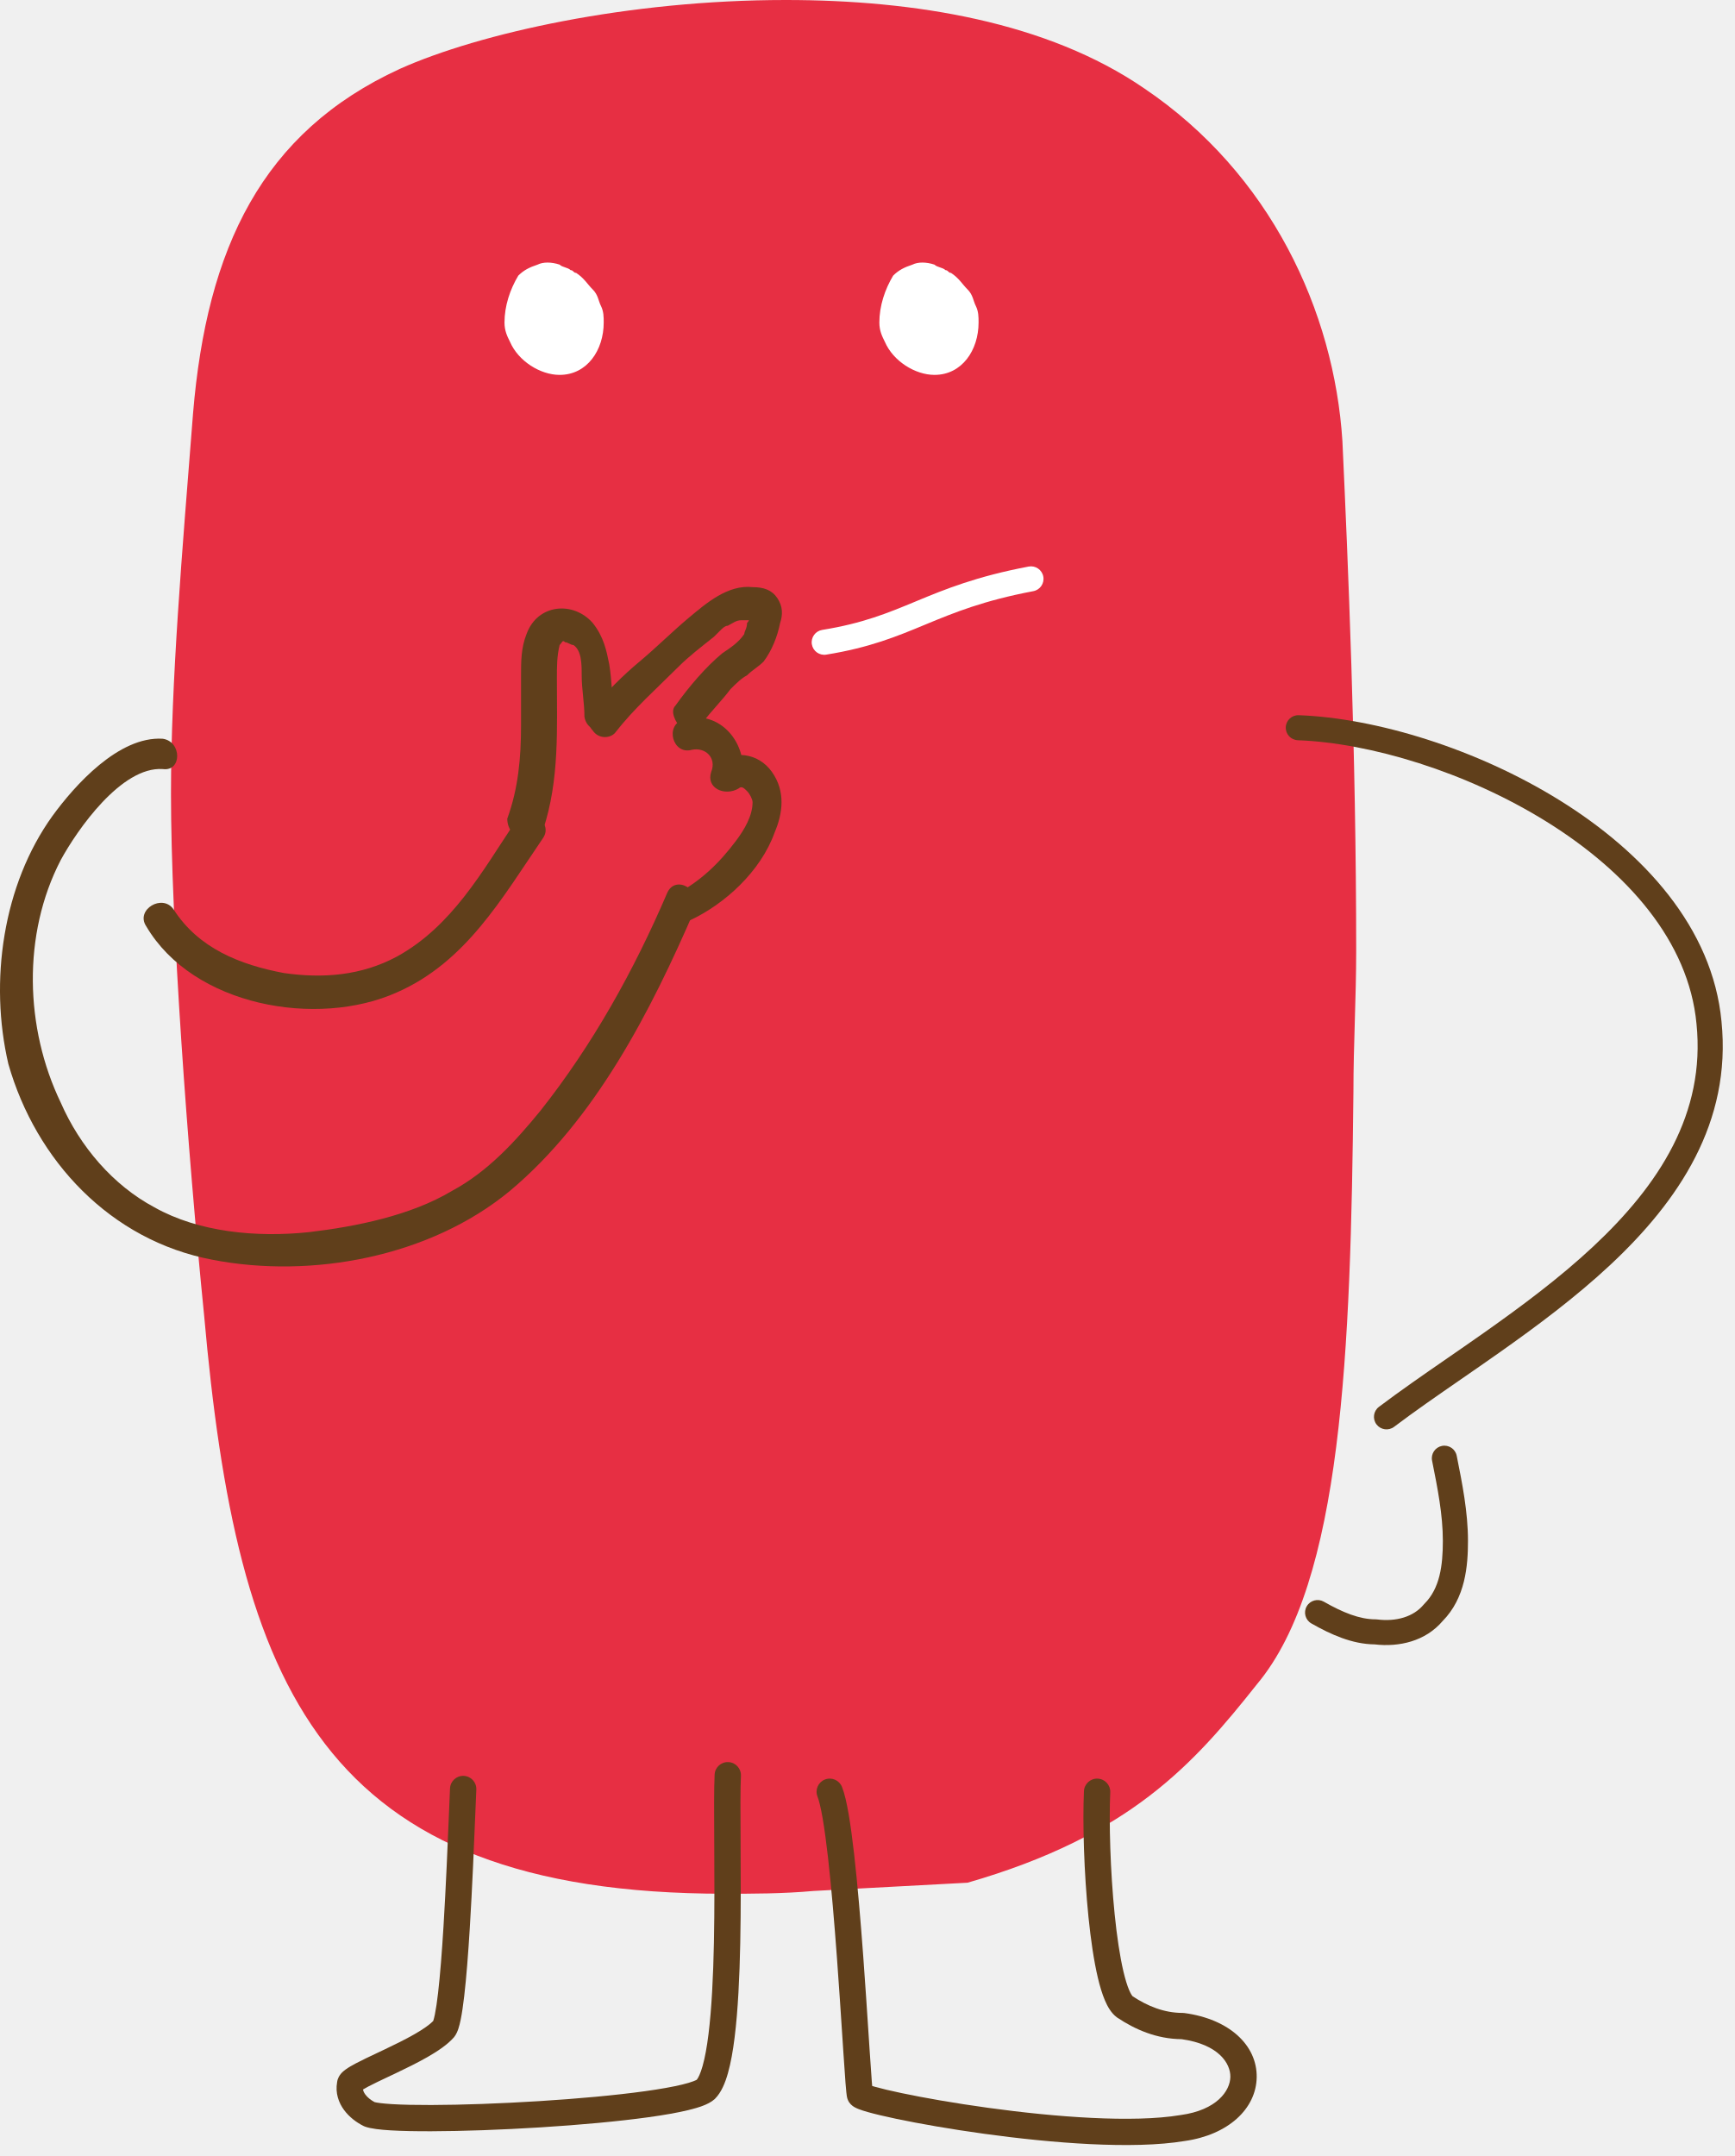
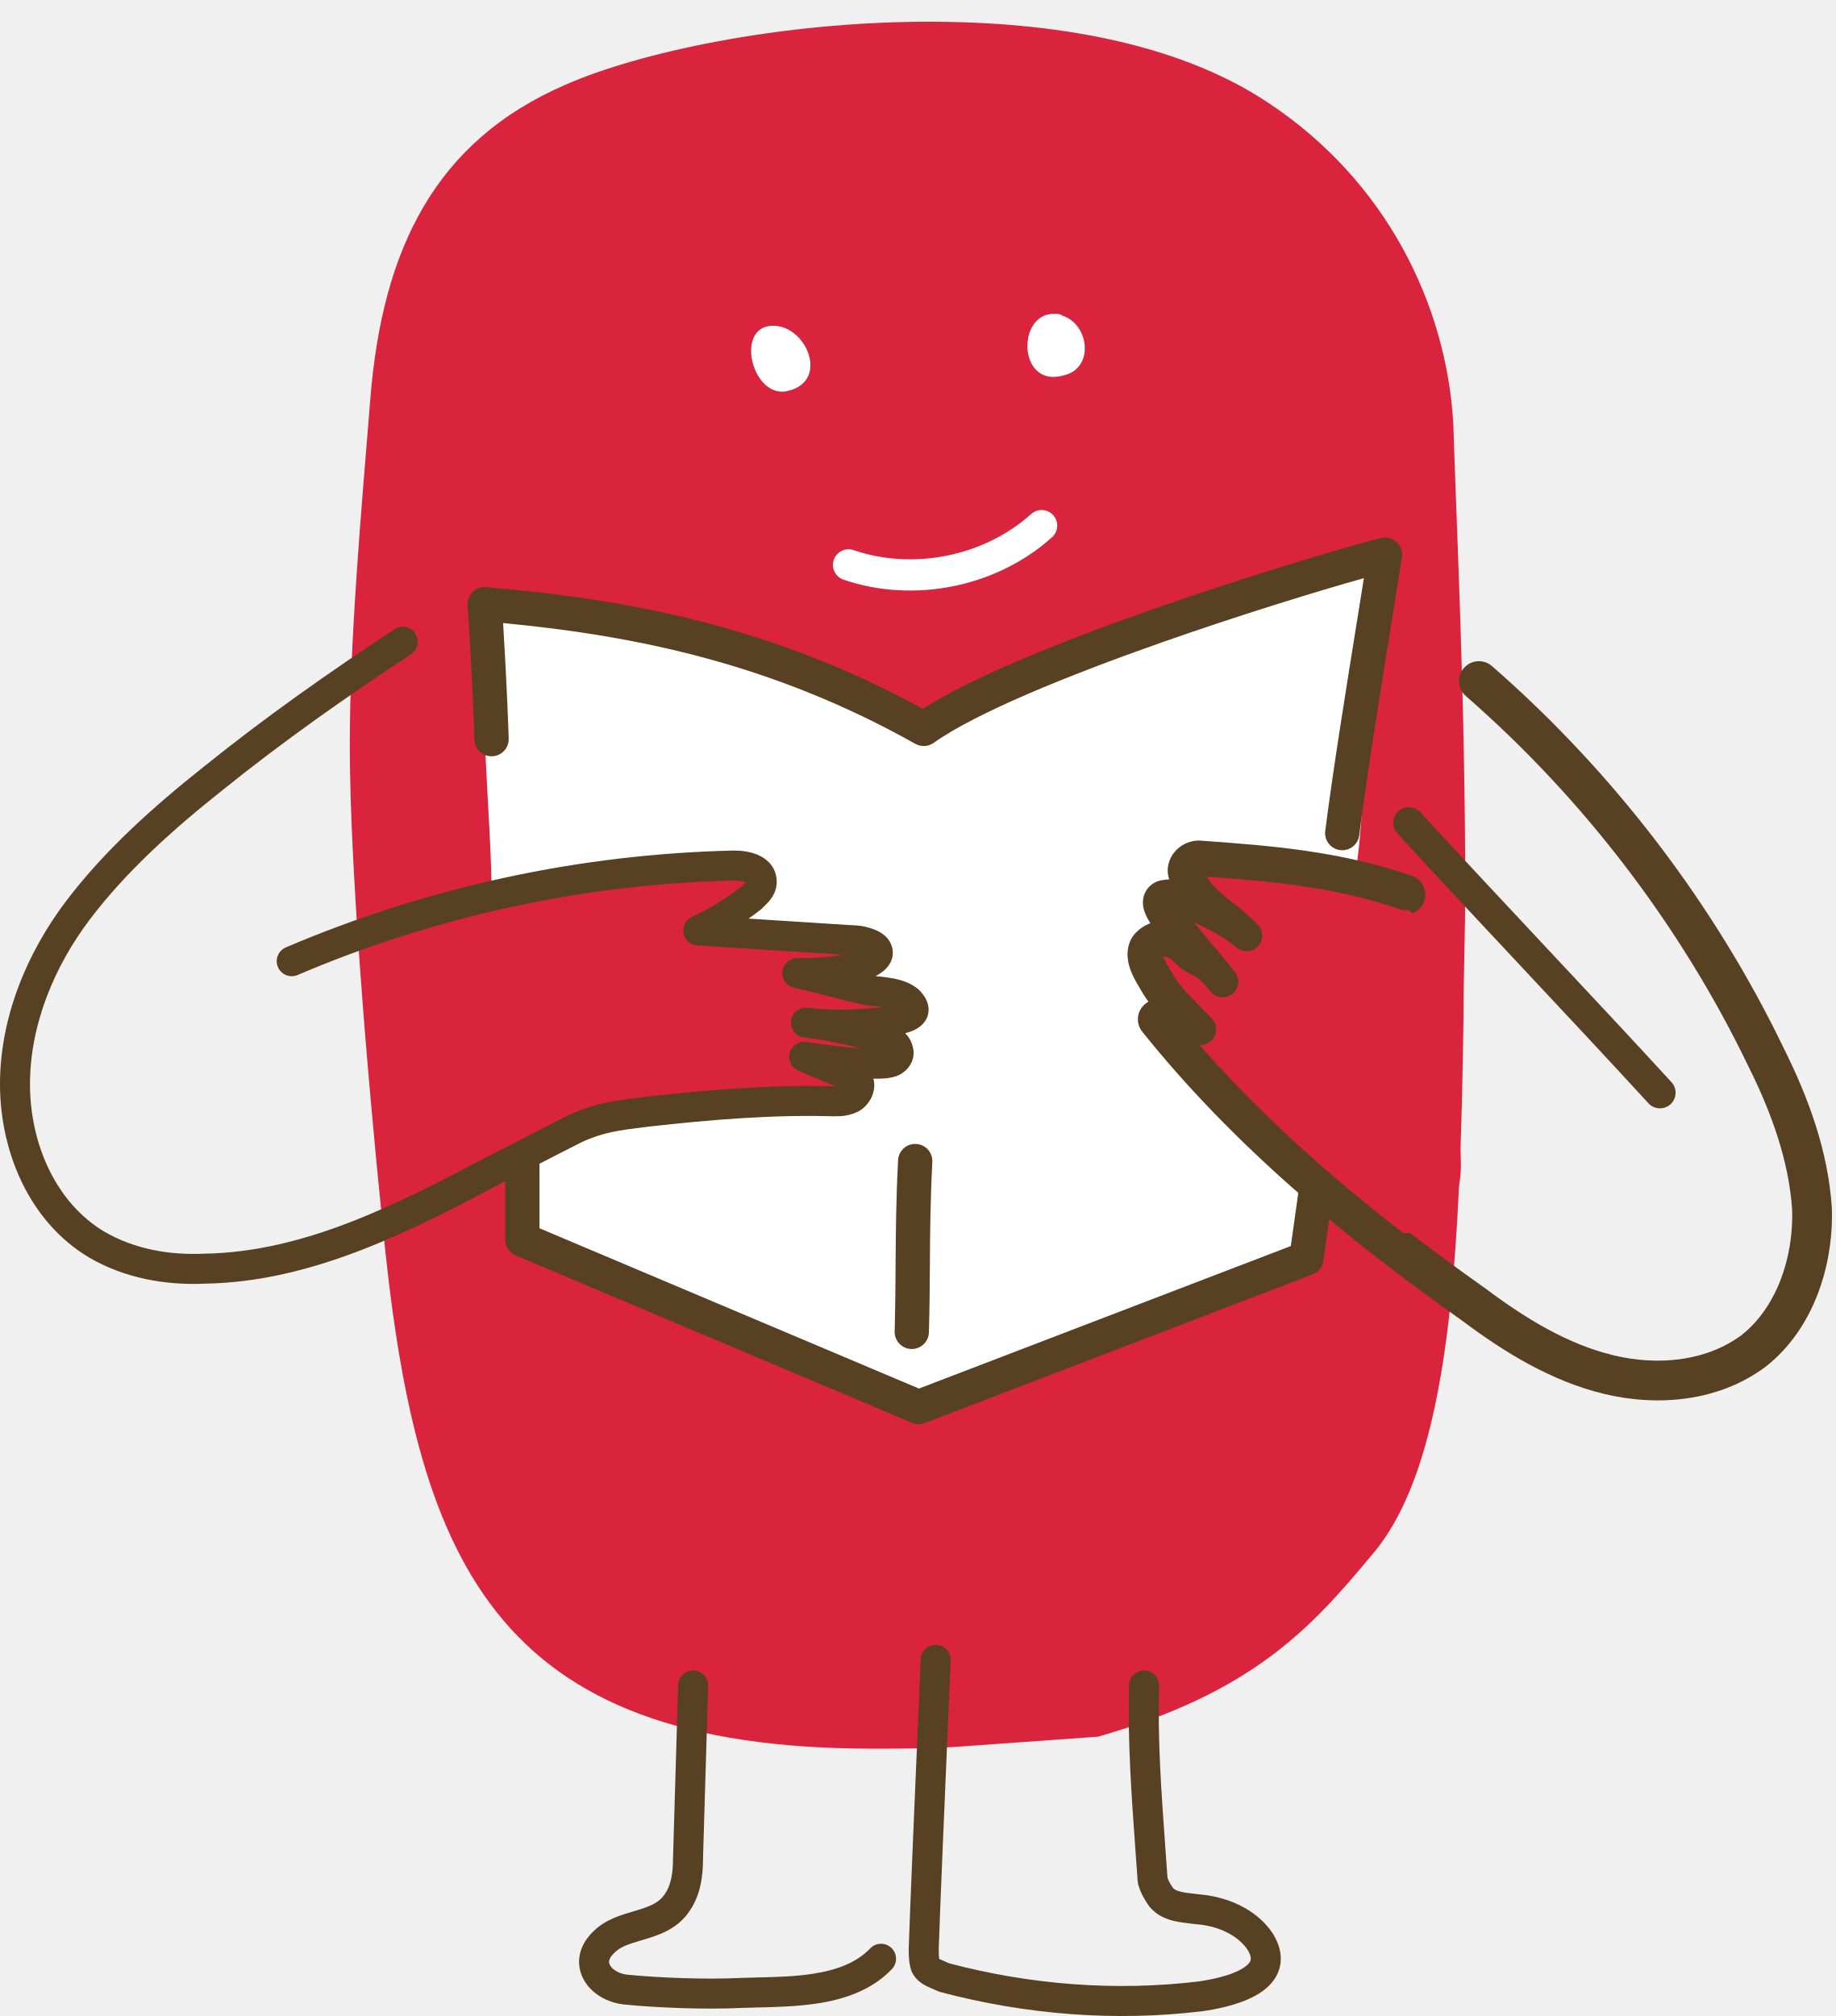
- <svg xmlns="http://www.w3.org/2000/svg" width="144" height="179" viewBox="0 0 144 179" fill="none">
-   <g id="Illus / 12">
-     <path id="Vector" d="M67.521 156.997C65.004 157.226 62.486 157.226 60.198 157.226C26.556 157.226 19.69 140.061 16.944 109.165C15.57 95.434 14.197 76.668 14.197 65.911C14.197 56.528 15.113 46.001 16.028 34.329C17.172 20.597 21.75 10.985 33.192 5.721C39.829 2.746 52.188 0 65.232 0C75.989 0 86.974 1.831 94.984 7.323C105.511 14.418 110.775 25.861 111.462 36.617C111.919 46.458 112.606 62.249 112.606 78.956C112.606 82.847 112.377 86.737 112.377 90.628C112.148 112.141 111.462 131.365 104.367 139.832C99.103 146.469 93.84 152.42 80.337 156.31L67.521 156.997Z" fill="#E72F43" />
-     <path id="Vector_2" d="M41.889 26.777C41.889 27.464 42.117 27.921 42.346 28.379C43.033 29.981 44.864 31.125 46.466 31.125C48.754 31.125 50.127 29.066 50.127 26.777C50.127 26.319 50.127 25.862 49.899 25.404C49.67 24.946 49.67 24.488 49.212 24.031C48.754 23.573 48.526 23.115 47.839 22.657C47.61 22.657 47.61 22.429 47.381 22.429C47.152 22.2 46.695 22.2 46.466 21.971C45.779 21.742 45.093 21.742 44.635 21.971C43.948 22.2 43.491 22.429 43.033 22.886C42.346 24.031 41.889 25.404 41.889 26.777Z" fill="white" />
-     <path id="Vector_3" d="M73.014 26.777C73.014 27.464 73.243 27.921 73.471 28.379C74.158 29.981 75.989 31.125 77.591 31.125C79.879 31.125 81.252 29.066 81.252 26.777C81.252 26.319 81.252 25.862 81.024 25.404C80.795 24.946 80.795 24.488 80.337 24.031C79.879 23.573 79.65 23.115 78.964 22.657C78.735 22.657 78.735 22.429 78.506 22.429C78.277 22.2 77.82 22.2 77.591 21.971C76.904 21.742 76.218 21.742 75.76 21.971C75.073 22.2 74.616 22.429 74.158 22.886C73.471 24.031 73.014 25.404 73.014 26.777Z" fill="white" />
-     <path id="Vector (Stroke)" fill-rule="evenodd" clip-rule="evenodd" d="M106.759 60.379C106.78 59.805 107.264 59.357 107.839 59.379C114.218 59.615 122.575 62.139 129.522 66.458C136.449 70.766 142.206 77.013 142.938 84.805C143.786 93.173 139.391 99.707 133.688 105.032C130.831 107.699 127.609 110.099 124.48 112.306C123.403 113.066 122.342 113.799 121.31 114.512C119.32 115.888 117.438 117.188 115.754 118.461C115.295 118.808 114.641 118.718 114.293 118.26C113.945 117.803 114.035 117.15 114.494 116.804C116.212 115.505 118.158 114.16 120.173 112.767C121.196 112.06 122.238 111.34 123.276 110.608C126.383 108.416 129.512 106.082 132.262 103.514C137.772 98.37 141.616 92.431 140.863 85.01L140.862 85.002C140.22 78.149 135.107 72.382 128.418 68.223C121.748 64.075 113.741 61.678 107.762 61.457C107.186 61.436 106.737 60.953 106.759 60.379Z" fill="#603F1B" />
-     <path id="Vector (Stroke)_2" fill-rule="evenodd" clip-rule="evenodd" d="M119.726 120.046C120.291 119.934 120.84 120.299 120.952 120.863L120.962 120.912C121.413 123.167 121.888 125.54 121.888 127.932C121.888 129.995 121.68 132.66 119.786 134.583C118.358 136.266 116.169 136.761 114.143 136.524C112.281 136.505 110.504 135.71 108.884 134.784C108.384 134.499 108.211 133.863 108.498 133.365C108.784 132.867 109.421 132.694 109.921 132.98C111.486 133.874 112.89 134.444 114.208 134.444C114.252 134.444 114.295 134.447 114.338 134.452C115.941 134.653 117.366 134.233 118.212 133.217C118.232 133.193 118.254 133.17 118.276 133.148C119.555 131.869 119.802 129.976 119.802 127.932C119.802 125.763 119.369 123.577 118.907 121.269C118.794 120.706 119.161 120.158 119.726 120.046Z" fill="#603F1B" />
-     <path id="Vector (Stroke)_3" fill-rule="evenodd" clip-rule="evenodd" d="M60.48 146.296C61.083 146.324 61.549 146.835 61.52 147.436C61.466 148.567 61.478 150.52 61.492 152.915L61.493 153.129C61.507 155.602 61.522 158.49 61.464 161.31C61.407 164.124 61.277 166.901 60.998 169.146C60.859 170.267 60.679 171.286 60.441 172.124C60.216 172.92 59.895 173.721 59.371 174.244C59.356 174.26 59.341 174.274 59.325 174.289C59.045 174.537 58.683 174.706 58.363 174.828C58.02 174.959 57.614 175.077 57.169 175.185C56.277 175.403 55.146 175.6 53.871 175.777C51.316 176.133 48.096 176.421 44.877 176.623C41.656 176.824 38.415 176.939 35.815 176.946C34.516 176.95 33.364 176.927 32.449 176.872C31.591 176.821 30.791 176.736 30.302 176.559C30.263 176.544 30.224 176.528 30.186 176.509C29.613 176.222 29.005 175.778 28.564 175.177C28.121 174.573 27.828 173.776 27.991 172.866C28.035 172.512 28.224 172.269 28.313 172.164C28.437 172.019 28.58 171.904 28.698 171.818C28.936 171.644 29.242 171.47 29.555 171.305C30.047 171.046 30.679 170.747 31.338 170.436C31.522 170.349 31.708 170.262 31.894 170.173C32.764 169.759 33.654 169.324 34.419 168.886C35.151 168.466 35.676 168.094 35.966 167.794C35.971 167.781 35.977 167.765 35.983 167.745C36.019 167.637 36.061 167.475 36.107 167.252C36.198 166.809 36.288 166.203 36.374 165.461C36.546 163.981 36.694 162.045 36.823 159.962C37.026 156.66 37.176 153.037 37.287 150.36C37.315 149.662 37.342 149.029 37.365 148.482C37.392 147.88 37.902 147.414 38.505 147.44C39.108 147.466 39.576 147.975 39.55 148.576C39.527 149.116 39.501 149.744 39.472 150.437C39.362 153.114 39.211 156.769 39.006 160.096C38.877 162.19 38.725 164.173 38.546 165.712C38.457 166.479 38.359 167.156 38.249 167.691C38.194 167.957 38.133 168.208 38.061 168.426C37.998 168.616 37.894 168.89 37.711 169.12C37.7 169.132 37.69 169.144 37.68 169.157C37.151 169.76 36.327 170.307 35.509 170.776C34.665 171.26 33.709 171.726 32.835 172.142C32.631 172.238 32.434 172.332 32.242 172.422C31.593 172.729 31.022 172.999 30.576 173.234C30.392 173.33 30.248 173.412 30.141 173.477C30.162 173.608 30.222 173.743 30.329 173.889C30.505 174.13 30.785 174.357 31.1 174.525C31.286 174.576 31.757 174.646 32.58 174.695C33.432 174.746 34.533 174.769 35.809 174.766C38.357 174.759 41.553 174.645 44.74 174.446C47.929 174.247 51.089 173.963 53.569 173.618C54.811 173.445 55.861 173.259 56.65 173.067C57.045 172.971 57.355 172.878 57.581 172.791C57.742 172.73 57.825 172.685 57.857 172.666C57.969 172.528 58.15 172.19 58.337 171.531C58.532 170.843 58.695 169.946 58.828 168.878C59.093 166.746 59.221 164.059 59.278 161.266C59.334 158.478 59.32 155.617 59.306 153.141L59.304 152.859C59.291 150.523 59.279 148.524 59.336 147.333C59.364 146.732 59.877 146.267 60.48 146.296Z" fill="#603F1B" />
-     <path id="Vector (Stroke)_4" fill-rule="evenodd" clip-rule="evenodd" d="M68.489 147.745C69.05 147.522 69.686 147.795 69.91 148.354C70.128 148.899 70.308 149.707 70.465 150.622C70.627 151.562 70.779 152.7 70.921 153.953C71.206 156.459 71.458 159.473 71.673 162.381C71.85 164.78 72.003 167.116 72.129 169.045C72.156 169.456 72.182 169.847 72.206 170.217C72.276 171.275 72.335 172.15 72.384 172.775C72.397 172.93 72.408 173.067 72.418 173.186C72.488 173.207 72.567 173.23 72.654 173.255C73.175 173.402 73.923 173.581 74.856 173.777C76.716 174.169 79.251 174.615 82.032 174.998C87.64 175.771 94.07 176.26 98.008 175.603L98.038 175.599C101.046 175.184 102.141 173.58 102.158 172.428C102.175 171.317 101.187 169.732 98.111 169.301C96.028 169.282 94.242 168.494 92.775 167.515C92.758 167.504 92.741 167.493 92.725 167.48C92.258 167.13 91.954 166.578 91.743 166.081C91.515 165.548 91.322 164.903 91.156 164.199C90.822 162.788 90.566 161.019 90.378 159.167C90.001 155.461 89.884 151.287 90.001 148.709C90.029 148.107 90.54 147.642 91.143 147.669C91.746 147.696 92.213 148.206 92.186 148.807C92.074 151.264 92.186 155.329 92.553 158.947C92.737 160.756 92.982 162.42 93.284 163.698C93.436 164.339 93.595 164.853 93.755 165.228C93.905 165.579 94.013 165.707 94.036 165.733C95.284 166.557 96.661 167.121 98.188 167.121C98.237 167.121 98.285 167.124 98.333 167.13C102.07 167.629 104.385 169.805 104.345 172.461C104.305 175.082 101.974 177.252 98.353 177.757C94.052 178.47 87.332 177.929 81.733 177.158C78.907 176.769 76.321 176.314 74.405 175.911C73.449 175.71 72.646 175.519 72.057 175.353C71.766 175.27 71.505 175.188 71.298 175.106C71.196 175.066 71.081 175.017 70.974 174.957L70.971 174.956C70.904 174.919 70.67 174.789 70.501 174.536C70.476 174.499 70.454 174.459 70.433 174.419C70.369 174.29 70.342 174.17 70.335 174.14L70.334 174.137C70.323 174.087 70.314 174.038 70.308 173.999C70.296 173.92 70.284 173.826 70.274 173.729C70.252 173.531 70.229 173.264 70.204 172.945C70.154 172.305 70.094 171.416 70.024 170.36C69.999 169.989 69.974 169.596 69.947 169.185C69.821 167.256 69.668 164.93 69.492 162.541C69.278 159.642 69.028 156.662 68.749 154.198C68.608 152.966 68.462 151.874 68.31 150.991C68.154 150.084 68.004 149.475 67.879 149.162C67.655 148.603 67.928 147.968 68.489 147.745Z" fill="#603F1B" />
-     <path id="Vector (Stroke)_5" fill-rule="evenodd" clip-rule="evenodd" d="M86.626 47.866C86.734 48.43 86.362 48.974 85.796 49.081C81.667 49.862 79.227 50.861 76.905 51.823C76.867 51.839 76.828 51.855 76.789 51.871C74.474 52.832 72.219 53.767 68.604 54.35C68.035 54.442 67.5 54.056 67.408 53.489C67.316 52.922 67.703 52.389 68.271 52.297C71.644 51.753 73.713 50.895 76.009 49.943C76.041 49.929 76.072 49.916 76.104 49.903C78.474 48.92 81.069 47.859 85.407 47.038C85.973 46.931 86.519 47.301 86.626 47.866Z" fill="white" />
-     <path id="Vector_4" d="M13.511 61.333C9.85 61.105 6.188 65.224 4.357 67.741C0.238 73.463 -0.907 81.473 0.695 88.339C2.984 96.349 9.163 102.986 17.631 104.588C25.87 106.19 35.711 104.359 42.347 98.866C49.442 92.916 54.019 83.99 57.681 75.523C58.367 73.921 56.079 72.547 55.392 74.149C52.646 80.558 49.213 86.737 44.865 92.229C42.805 94.747 40.517 97.264 37.541 98.866C34.108 100.926 29.531 101.841 25.641 102.299C21.292 102.757 16.486 102.299 12.825 100.239C9.392 98.408 6.646 95.204 5.044 91.543C2.068 85.364 1.84 77.582 5.044 71.403C6.417 68.886 10.078 63.622 13.511 63.851C15.113 64.08 15.113 61.562 13.511 61.333Z" fill="#603F1B" />
-     <path id="Vector_5" d="M12.138 76.896C16.029 83.533 26.327 85.364 32.964 82.389C38.685 79.871 41.66 74.608 45.093 69.573C46.009 68.2 43.72 66.826 42.805 68.2C40.059 72.319 37.541 76.896 32.964 79.414C29.989 81.016 26.785 81.245 23.581 80.787C19.919 80.1 16.486 78.727 14.427 75.523C13.511 74.15 11.223 75.523 12.138 76.896Z" fill="#603F1B" />
-     <path id="Vector_6" d="M57.224 76.44C60.199 75.067 63.174 72.32 64.318 69.116C65.005 67.514 65.234 65.683 64.089 64.081C62.945 62.479 60.885 62.25 59.283 63.395L61.572 64.768C62.258 61.793 59.741 58.818 56.766 59.733C55.164 60.191 55.85 62.708 57.452 62.25C58.597 62.022 59.512 62.937 59.054 64.081C58.597 65.454 60.199 66.141 61.343 65.454C61.572 65.226 61.801 65.454 62.03 65.683C62.258 65.912 62.487 66.37 62.487 66.599C62.487 67.743 61.801 68.887 61.114 69.803C59.741 71.634 58.139 73.236 55.85 74.38C55.164 74.609 55.164 75.524 55.393 76.211C55.85 76.668 56.537 76.668 57.224 76.44Z" fill="#603F1B" />
-     <path id="Vector_7" d="M51.043 60.876C52.645 58.816 54.476 57.214 56.307 55.384C57.222 54.468 58.138 53.782 59.282 52.866C59.282 52.866 59.282 52.866 59.511 52.637L59.74 52.408C59.969 52.179 60.198 51.951 60.426 51.951C60.884 51.722 61.113 51.493 61.571 51.493C61.8 51.493 61.8 51.493 62.028 51.493H62.257C62.486 51.493 62.486 51.493 62.486 51.493C62.486 51.264 62.257 51.035 62.257 50.806C62.257 50.578 62.257 51.035 62.257 51.035C62.257 51.264 62.257 51.493 62.028 51.722C62.028 52.179 61.8 52.408 61.8 52.637C61.342 53.324 60.655 53.782 59.969 54.239C58.596 55.384 57.222 56.986 56.078 58.588C55.62 59.045 56.078 59.961 56.536 60.418C57.222 60.876 57.909 60.418 58.367 59.961C59.053 59.045 59.969 58.13 60.655 57.214C61.113 56.757 61.571 56.299 62.028 56.07C62.486 55.612 62.944 55.383 63.402 54.926C64.088 54.01 64.546 52.866 64.775 51.722C65.004 51.035 65.004 50.349 64.546 49.662C64.088 48.975 63.402 48.747 62.486 48.747C60.426 48.518 58.596 50.12 57.222 51.264C55.849 52.408 54.476 53.782 53.103 54.926C51.73 56.07 50.357 57.443 49.212 58.816C48.755 59.274 48.755 60.19 49.212 60.647C49.67 61.334 50.586 61.334 51.043 60.876Z" fill="#603F1B" />
-     <path id="Vector_8" d="M45.094 68.886C46.467 64.766 46.239 60.418 46.239 56.298C46.239 55.383 46.239 54.468 46.467 53.552C46.696 53.323 46.696 53.094 46.925 53.323C47.154 53.323 47.383 53.552 47.612 53.552C48.298 54.01 48.298 55.154 48.298 56.069C48.298 57.214 48.527 58.358 48.527 59.502C48.756 61.104 51.273 61.104 51.045 59.502C50.816 58.129 50.816 56.527 50.587 55.154C50.358 54.01 50.129 52.865 49.214 51.721C47.612 49.89 44.637 50.119 43.721 52.637C43.263 53.781 43.263 54.925 43.263 56.069C43.263 57.443 43.263 58.816 43.263 60.189C43.263 62.935 43.035 65.453 42.119 67.97C42.119 69.801 44.637 70.488 45.094 68.886Z" fill="#603F1B" />
+ <svg xmlns="http://www.w3.org/2000/svg" width="153" height="168" viewBox="0 0 153 168" fill="none">
+   <g clip-path="url(#clip0_126_3874)">
+     <path d="M79.548 145.579C77.128 145.722 74.85 145.722 72.715 145.722C40.968 145.722 34.562 130.064 31.857 101.737C30.576 89.21 29.152 71.987 29.152 62.165C29.152 53.482 30.006 43.802 30.861 33.269C31.857 20.742 36.27 11.774 47.09 7.077C53.211 4.373 65.027 1.81 77.413 1.81C87.662 1.81 98.055 3.518 105.6 8.501C115.565 15.048 120.548 25.44 121.117 35.261C121.402 44.229 122.114 58.606 122.114 74.122C122.114 77.68 121.971 81.381 121.971 84.798C121.687 104.299 120.975 121.95 114.284 129.637C109.301 135.615 104.461 141.024 91.506 144.725L79.548 145.579Z" fill="#DA243E" />
+     <path d="M64.315 27.148C61.183 27.29 62.749 33.411 65.738 32.557C69.155 31.703 67.162 27.006 64.315 27.148Z" fill="white" />
+     <path d="M87.948 26.151C88.09 26.151 88.375 26.151 88.517 26.294C90.795 27.006 91.222 30.706 88.66 31.276C84.816 32.415 84.674 26.009 87.948 26.151Z" fill="white" />
+     <path fill-rule="evenodd" clip-rule="evenodd" d="M57.804 139.205C58.495 139.226 59.038 139.802 59.017 140.492C58.946 142.91 58.875 145.293 58.804 147.675L58.804 147.681C58.733 150.059 58.662 152.437 58.591 154.85C58.589 156.175 58.452 157.94 57.353 159.414C56.367 160.784 54.87 161.266 53.769 161.598C53.699 161.619 53.631 161.639 53.565 161.659C52.43 162 51.728 162.211 51.249 162.691C51.237 162.702 51.225 162.714 51.213 162.725C50.898 163.016 50.801 163.244 50.773 163.375C50.746 163.497 50.761 163.618 50.832 163.753C50.991 164.058 51.466 164.445 52.22 164.551C55.014 164.829 58.924 164.967 61.691 164.829L61.706 164.828L61.706 164.828C62.194 164.809 62.691 164.798 63.191 164.786C64.685 164.751 66.22 164.715 67.722 164.485C69.707 164.183 71.376 163.571 72.522 162.368C72.998 161.868 73.789 161.849 74.289 162.325C74.789 162.801 74.809 163.592 74.332 164.092C72.631 165.879 70.314 166.619 68.099 166.957C66.422 167.213 64.654 167.254 63.129 167.289C62.663 167.3 62.22 167.31 61.809 167.326C58.89 167.471 54.845 167.326 51.949 167.036C51.935 167.035 51.922 167.033 51.908 167.031C50.537 166.849 49.239 166.101 48.617 164.913C48.296 164.302 48.169 163.586 48.329 162.846C48.486 162.12 48.899 161.464 49.499 160.905C50.452 159.964 51.771 159.578 52.74 159.295C52.847 159.264 52.949 159.234 53.047 159.204C54.184 158.861 54.888 158.562 55.327 157.949L55.344 157.925C55.94 157.13 56.09 156.064 56.09 154.832C56.09 154.82 56.09 154.807 56.091 154.795C56.162 152.377 56.233 149.994 56.304 147.612L56.304 147.606C56.376 145.222 56.447 142.838 56.518 140.418C56.538 139.728 57.114 139.185 57.804 139.205Z" fill="#584023" />
+     <path fill-rule="evenodd" clip-rule="evenodd" d="M78.033 137.071C78.723 137.099 79.259 137.682 79.23 138.372C79.197 139.177 79.132 140.69 79.05 142.589C78.785 148.757 78.345 159.006 78.235 162.396C78.235 162.756 78.243 163.039 78.275 163.239C78.296 163.252 78.325 163.268 78.362 163.286C78.457 163.334 78.565 163.379 78.724 163.444L78.739 163.45C78.849 163.496 78.986 163.552 79.127 163.618C85.918 165.404 92.974 165.95 99.884 165.122C100.876 164.98 102.404 164.682 103.425 164.113C103.935 163.829 104.142 163.573 104.208 163.405C104.245 163.309 104.317 163.05 103.975 162.479C103.121 161.217 101.429 160.474 99.673 160.349C99.644 160.347 99.615 160.344 99.585 160.339C99.49 160.326 99.365 160.311 99.221 160.295C98.834 160.25 98.313 160.19 97.877 160.088C97.219 159.935 96.416 159.631 95.812 158.906C95.784 158.872 95.757 158.836 95.733 158.799C95.724 158.786 95.715 158.773 95.706 158.759C95.432 158.348 95.044 157.767 94.848 156.985C94.831 156.914 94.819 156.842 94.814 156.769C94.754 155.906 94.693 155.069 94.634 154.253C94.278 149.313 93.976 145.129 94.1 140.422C94.118 139.732 94.692 139.187 95.382 139.205C96.072 139.223 96.617 139.798 96.599 140.488C96.478 145.063 96.771 149.114 97.127 154.058C97.183 154.838 97.241 155.641 97.299 156.471C97.383 156.744 97.528 156.983 97.766 157.342C97.88 157.458 98.074 157.567 98.445 157.653C98.741 157.723 99.003 157.752 99.317 157.787C99.489 157.807 99.677 157.828 99.896 157.859C102.107 158.027 104.651 158.986 106.07 161.113C106.079 161.128 106.089 161.142 106.098 161.157C106.737 162.207 106.935 163.295 106.537 164.314C106.166 165.263 105.377 165.888 104.642 166.297C103.176 167.114 101.226 167.456 100.224 167.599L100.196 167.603C92.913 168.477 85.494 167.893 78.372 166.004C78.29 165.982 78.21 165.952 78.134 165.914C78.04 165.867 77.931 165.822 77.772 165.756L77.757 165.75C77.616 165.692 77.428 165.614 77.244 165.522C76.864 165.333 76.329 164.999 76.009 164.358C75.982 164.306 75.96 164.251 75.941 164.195C75.733 163.569 75.734 162.823 75.734 162.434C75.734 162.414 75.734 162.394 75.734 162.376C75.734 162.363 75.735 162.349 75.735 162.336C75.844 158.951 76.288 148.635 76.553 142.458C76.634 140.568 76.699 139.066 76.732 138.268C76.761 137.578 77.343 137.042 78.033 137.071Z" fill="#584023" />
+     <path d="M43.816 103.872L76.986 117.822L109.16 105.438L109.871 100.029L113.288 70.278C113.857 63.588 114.569 54.051 115.708 46.791C108.59 48.642 84.674 56.044 77.271 61.311C64.601 54.194 52.5 51.916 40.684 50.919C39.688 57.467 40.969 68.001 40.969 74.549L43.816 103.872Z" fill="white" />
+     <path fill-rule="evenodd" clip-rule="evenodd" d="M110.356 94.344C111.137 94.454 111.681 95.176 111.572 95.957L110.29 105.067C110.218 105.582 109.872 106.016 109.387 106.202L77.071 118.586C76.726 118.719 76.344 118.712 76.004 118.568L42.976 104.619C42.447 104.395 42.103 103.877 42.103 103.303V96.755C42.103 95.966 42.743 95.326 43.532 95.326C44.321 95.326 44.961 95.966 44.961 96.755V102.355L76.586 115.713L107.578 103.836L108.742 95.559C108.852 94.778 109.574 94.234 110.356 94.344Z" fill="#584023" />
+     <path fill-rule="evenodd" clip-rule="evenodd" d="M116.382 45.164C116.739 45.487 116.909 45.968 116.835 46.444C116.534 48.363 116.204 50.415 115.866 52.518C114.919 58.406 113.908 64.696 113.281 69.606C113.181 70.388 112.466 70.941 111.683 70.841C110.901 70.742 110.347 70.026 110.447 69.244C111.08 64.285 112.103 57.92 113.052 52.019C113.262 50.71 113.469 49.423 113.667 48.18C109.664 49.306 103.239 51.279 96.785 53.548C88.956 56.301 81.323 59.409 77.814 61.905C77.364 62.226 76.768 62.258 76.286 61.987C64.444 55.335 53.101 52.982 41.93 51.922C42.087 54.496 42.197 56.711 42.271 58.365C42.316 59.365 42.347 60.161 42.367 60.707C42.377 60.98 42.385 61.19 42.39 61.333L42.395 61.496L42.397 61.551C42.42 62.34 41.801 62.999 41.012 63.023C40.223 63.047 39.565 62.427 39.541 61.639C39.541 61.639 39.541 61.639 39.541 61.639L39.539 61.587L39.534 61.429C39.529 61.289 39.522 61.082 39.512 60.812C39.492 60.273 39.461 59.484 39.417 58.492C39.328 56.507 39.187 53.706 38.974 50.443C38.947 50.028 39.102 49.622 39.399 49.331C39.696 49.039 40.105 48.892 40.519 48.927C52.208 49.913 64.279 52.15 76.913 59.068C81.026 56.417 88.55 53.415 95.838 50.853C103.664 48.102 111.461 45.776 115.064 44.84C115.53 44.719 116.025 44.84 116.382 45.164Z" fill="#584023" />
+     <path fill-rule="evenodd" clip-rule="evenodd" d="M76.347 95.328C77.135 95.369 77.741 96.04 77.701 96.828C77.53 100.153 77.514 102.7 77.498 105.334C77.487 107.106 77.476 108.916 77.417 111.029C77.395 111.818 76.738 112.439 75.95 112.417C75.161 112.395 74.539 111.738 74.561 110.95C74.616 108.976 74.628 107.199 74.639 105.43C74.657 102.723 74.675 100.034 74.847 96.682C74.888 95.894 75.559 95.288 76.347 95.328Z" fill="#584023" />
+     <path fill-rule="evenodd" clip-rule="evenodd" d="M122.005 55.668C122.606 54.979 123.652 54.907 124.341 55.507C134.471 64.334 142.864 75.328 148.656 87.342C150.695 91.421 152.362 95.915 152.666 100.634C152.667 100.652 152.668 100.669 152.669 100.687C152.822 105.455 151.146 110.73 147.201 113.853C147.19 113.862 147.178 113.871 147.167 113.88C143.247 116.819 138.144 117.234 133.684 116.157C129.237 115.084 125.327 112.654 121.852 110.051C112.115 103.177 102.73 95.391 95.197 85.974C94.68 85.329 94.719 84.402 95.287 83.802C95.415 83.667 95.56 83.558 95.716 83.476C95.43 83.083 95.158 82.661 94.908 82.201C94.701 81.855 94.373 81.299 94.171 80.695C93.97 80.091 93.775 79.08 94.358 78.11C94.406 78.03 94.46 77.955 94.521 77.884C94.917 77.421 95.384 77.113 95.876 76.934C95.716 76.682 95.577 76.436 95.477 76.204C95.407 76.045 95.331 75.839 95.287 75.604C95.246 75.379 95.212 75.016 95.344 74.611C95.494 74.151 95.812 73.776 96.234 73.552C96.49 73.415 96.742 73.357 96.949 73.334C97.126 73.299 97.295 73.287 97.447 73.287C97.139 72.403 97.426 71.551 97.887 70.998C98.361 70.429 99.102 70.046 99.906 70.046C99.946 70.046 99.985 70.048 100.024 70.05C105.993 70.477 111.602 70.911 117.667 72.982C118.532 73.278 118.994 74.219 118.699 75.084C118.403 75.949 117.462 76.411 116.597 76.116C111.465 74.363 106.667 73.863 101.3 73.463C101.551 73.759 101.855 74.045 102.217 74.349C102.409 74.51 102.637 74.69 102.887 74.887C103.571 75.426 104.417 76.092 105.109 76.842C105.704 77.486 105.693 78.483 105.084 79.114C104.476 79.745 103.481 79.793 102.815 79.222C102.294 78.776 101.587 78.317 100.827 77.906C100.925 78.023 101.025 78.142 101.126 78.263C101.71 78.962 102.346 79.723 103.02 80.559C103.079 80.632 103.14 80.707 103.201 80.785C103.764 81.502 103.642 82.54 102.928 83.106C102.214 83.672 101.176 83.555 100.606 82.843C100.552 82.775 100.498 82.707 100.442 82.639C99.867 81.94 99.535 81.731 99.329 81.616C99.298 81.599 99.253 81.577 99.195 81.548C98.916 81.411 98.349 81.133 97.836 80.653C98.436 81.75 99.091 82.417 99.978 83.321C100.362 83.712 100.789 84.147 101.274 84.68C101.843 85.307 101.848 86.261 101.286 86.894C101.111 87.091 100.899 87.237 100.668 87.33C107.397 94.921 115.398 101.442 123.781 107.359C123.794 107.368 123.807 107.378 123.82 107.387C127.174 109.902 130.66 112.021 134.461 112.938C138.251 113.853 142.25 113.417 145.163 111.243C148.034 108.959 149.483 104.861 149.36 100.82C149.09 96.727 147.629 92.692 145.689 88.812L145.678 88.79C140.082 77.179 131.963 66.54 122.166 58.004C121.476 57.403 121.404 56.357 122.005 55.668ZM97.281 79.522C97.281 79.522 97.282 79.526 97.282 79.535C97.281 79.526 97.28 79.522 97.281 79.522ZM97.444 76.597C97.444 76.597 97.45 76.597 97.463 76.598C97.451 76.598 97.444 76.598 97.444 76.597Z" fill="#584023" />
+     <path d="M96.347 85.225C97.344 85.936 98.91 85.367 99.906 86.079C98.483 84.513 97.202 83.517 96.205 81.666C95.778 80.954 95.209 79.958 95.636 79.246C96.49 78.25 97.913 78.677 98.768 79.673C99.622 80.527 100.191 80.1 101.757 82.093C98.91 78.534 95.778 75.26 97.059 75.26C97.913 74.976 101.757 76.542 103.75 78.25C102.042 76.399 99.764 75.545 98.91 73.125C98.625 72.556 99.195 71.987 99.764 71.987C104.035 72.271 108.306 72.698 112.577 73.552C117.274 74.691 118.698 76.257 119.695 81.097C120.691 85.794 121.403 90.634 121.688 95.474C121.83 97.324 121.83 99.175 120.833 100.74C115.281 109.139 99.337 88.783 96.347 85.225Z" fill="#DA243E" />
+     <path fill-rule="evenodd" clip-rule="evenodd" d="M122.271 55.901C122.744 55.359 123.566 55.302 124.108 55.774C134.203 64.57 142.566 75.527 148.338 87.498C150.367 91.558 152.012 96.003 152.312 100.657C152.313 100.67 152.313 100.684 152.314 100.698C152.465 105.39 150.812 110.542 146.981 113.575C146.972 113.582 146.963 113.589 146.954 113.596C143.142 116.455 138.156 116.872 133.767 115.813C129.388 114.756 125.522 112.359 122.06 109.764C112.335 102.899 102.978 95.134 95.472 85.753C95.067 85.246 95.097 84.517 95.544 84.045C95.75 83.828 96.015 83.696 96.293 83.653C95.908 83.164 95.543 82.63 95.215 82.026C95.007 81.679 94.696 81.15 94.507 80.583C94.318 80.017 94.157 79.131 94.661 78.292C94.698 78.229 94.741 78.17 94.789 78.115C95.261 77.564 95.843 77.257 96.444 77.144C96.175 76.763 95.944 76.392 95.8 76.063C95.738 75.918 95.672 75.739 95.635 75.539C95.599 75.347 95.573 75.049 95.68 74.72C95.801 74.349 96.058 74.046 96.4 73.864C96.614 73.751 96.826 73.703 97.002 73.684C97.298 73.624 97.58 73.638 97.78 73.657C97.847 73.664 97.915 73.672 97.984 73.683C97.936 73.571 97.89 73.455 97.847 73.337C97.487 72.53 97.733 71.735 98.158 71.225C98.569 70.732 99.212 70.4 99.906 70.4C99.936 70.4 99.967 70.401 99.998 70.404C105.969 70.83 111.536 71.263 117.552 73.317C118.232 73.549 118.595 74.289 118.363 74.969C118.131 75.65 117.391 76.013 116.711 75.78C111.295 73.931 106.25 73.466 100.577 73.055C100.908 73.629 101.381 74.11 101.988 74.62C102.195 74.794 102.434 74.982 102.691 75.185C103.371 75.72 104.176 76.355 104.848 77.082C105.316 77.589 105.307 78.372 104.829 78.868C104.35 79.365 103.568 79.402 103.045 78.953C102.182 78.214 100.851 77.457 99.603 76.918C99.576 76.906 99.551 76.895 99.525 76.884C99.929 77.385 100.378 77.922 100.86 78.498C101.446 79.2 102.081 79.959 102.743 80.781C102.802 80.853 102.861 80.927 102.922 81.004C103.365 81.568 103.269 82.383 102.707 82.828C102.146 83.273 101.33 83.181 100.882 82.621C100.828 82.553 100.773 82.485 100.717 82.416C100.117 81.686 99.751 81.447 99.501 81.307C99.457 81.282 99.398 81.253 99.327 81.218C99.015 81.063 98.475 80.796 97.989 80.309C97.965 80.285 97.942 80.261 97.921 80.236C97.651 79.921 97.331 79.75 97.103 79.707C97.041 79.695 96.993 79.694 96.957 79.698C96.962 79.716 96.969 79.737 96.976 79.76C97.067 80.033 97.243 80.346 97.463 80.712C97.473 80.729 97.483 80.747 97.493 80.764C98.127 81.942 98.833 82.662 99.753 83.6C100.133 83.986 100.549 84.41 101.011 84.919C101.459 85.411 101.463 86.161 101.021 86.659C100.751 86.962 100.369 87.111 99.989 87.094C106.827 94.916 115.009 101.602 123.576 107.648C123.582 107.653 123.588 107.657 123.594 107.661C123.598 107.664 123.602 107.667 123.607 107.671C126.974 110.196 130.506 112.348 134.377 113.283C138.24 114.215 142.358 113.781 145.378 111.524C148.366 109.15 149.84 104.924 149.713 100.803C149.44 96.642 147.957 92.557 146.005 88.654L145.997 88.637L145.997 88.637C140.379 76.982 132.231 66.305 122.398 57.737C121.856 57.264 121.799 56.442 122.271 55.901ZM96.928 79.538C96.928 79.538 96.928 79.54 96.927 79.544C96.927 79.54 96.928 79.537 96.928 79.538ZM98.179 75.004C98.179 75.004 98.18 75.005 98.18 75.006L98.179 75.004Z" fill="#584023" />
+     <path fill-rule="evenodd" clip-rule="evenodd" d="M116.537 67.611C117.067 67.125 117.891 67.161 118.376 67.691C121.503 71.101 125.163 75.01 128.83 78.926L128.834 78.93C132.497 82.842 136.167 86.76 139.303 90.181C139.789 90.711 139.753 91.534 139.223 92.02C138.693 92.506 137.87 92.47 137.384 91.94C134.258 88.53 130.597 84.621 126.93 80.705L126.927 80.702C123.264 76.79 119.594 72.871 116.457 69.45C115.972 68.92 116.007 68.097 116.537 67.611Z" fill="#584023" />
+     <path d="M60.471 71.702C54.635 71.844 48.94 72.556 43.246 73.552C39.402 74.264 31.43 72.841 31.003 78.25C30.576 83.801 31.572 90.634 32.853 96.043C33.85 100.598 37.267 98.89 40.256 97.182C42.534 96.043 44.669 94.904 46.947 93.766C49.083 92.769 50.791 92.627 53.069 92.342C58.194 91.773 63.319 91.346 68.444 91.488C69.013 91.488 69.44 91.488 70.01 91.203C70.436 90.919 70.721 90.349 70.579 89.922C70.436 89.638 70.01 89.495 69.725 89.353C68.444 88.784 67.305 88.356 66.023 87.787C68.016 88.072 70.009 88.356 72.002 88.356C72.43 88.356 72.857 88.356 73.284 88.214C73.711 88.072 73.996 87.645 73.853 87.218C73.711 86.648 73.141 86.364 72.572 86.221C71.291 85.937 68.016 85.082 66.166 84.94C68.159 85.225 71.718 85.082 72.999 84.798C74.138 84.656 75.989 84.371 74.707 83.09C73.853 82.378 72.287 82.378 71.291 82.236C69.298 81.809 67.447 81.239 65.454 80.812C67.305 80.812 69.298 80.67 71.006 80.1C71.433 79.958 72.002 79.673 72.145 79.246C72.287 78.535 71.291 78.25 70.579 78.108C66.166 77.823 61.752 77.538 57.197 77.254C58.763 76.542 60.329 75.545 61.61 74.549C62.037 74.122 62.607 73.695 62.464 72.983C62.607 71.987 61.468 71.702 60.471 71.702Z" fill="#DA243E" />
+     <path fill-rule="evenodd" clip-rule="evenodd" d="M34.61 52.795C34.99 53.372 34.83 54.147 34.253 54.526C28.864 58.071 23.632 61.748 18.548 65.843L18.541 65.849L18.541 65.849C14.443 69.099 10.552 72.581 7.513 76.586C4.506 80.549 2.5 85.415 2.5 90.349C2.5 95.306 4.646 100.232 8.716 102.651C11.168 104.069 14.048 104.608 16.995 104.474C17.008 104.473 17.02 104.473 17.032 104.473C25.369 104.336 33.08 100.371 40.669 96.361L40.694 96.349C41.825 95.783 42.921 95.218 44.026 94.648L44.028 94.646C45.13 94.078 46.239 93.505 47.385 92.932C47.395 92.927 47.406 92.922 47.416 92.918C49.56 91.917 51.346 91.699 53.34 91.457C53.529 91.434 53.718 91.41 53.911 91.386L53.928 91.384L53.928 91.385C59.064 90.814 64.251 90.379 69.458 90.523C69.517 90.523 69.572 90.523 69.622 90.522C69.211 90.346 68.807 90.18 68.395 90.011L68.389 90.008C67.788 89.76 67.169 89.506 66.513 89.214C65.943 88.961 65.647 88.326 65.819 87.726C65.992 87.127 66.58 86.746 67.198 86.834C68.746 87.056 70.233 87.267 71.699 87.352C70.456 87.059 68.939 86.713 67.761 86.549C67.488 86.525 67.228 86.497 66.986 86.462C66.318 86.367 65.847 85.759 65.92 85.088C65.994 84.418 66.586 83.927 67.259 83.979C67.491 83.996 67.744 84.025 68.011 84.061C68.829 84.129 69.832 84.145 70.812 84.118C71.913 84.088 72.886 84.006 73.467 83.911C73.314 83.891 73.156 83.874 72.993 83.857C72.943 83.852 72.892 83.847 72.84 83.841C72.6 83.817 72.342 83.791 72.111 83.758C72.096 83.756 72.082 83.753 72.067 83.751C72.053 83.748 72.04 83.746 72.026 83.743C71.004 83.523 70.021 83.269 69.067 83.022L69.056 83.019C68.091 82.769 67.156 82.526 66.189 82.319C65.564 82.185 65.141 81.601 65.208 80.965C65.275 80.329 65.812 79.847 66.451 79.847C67.729 79.847 69.018 79.776 70.199 79.556C66.217 79.299 62.224 79.043 58.116 78.786C57.544 78.75 57.069 78.329 56.965 77.765C56.861 77.2 57.155 76.638 57.677 76.4C59.116 75.746 60.575 74.824 61.782 73.892C61.824 73.851 61.865 73.811 61.901 73.776L61.907 73.771C61.964 73.716 62.012 73.67 62.057 73.625C62.095 73.587 62.126 73.555 62.151 73.527C61.932 73.439 61.589 73.38 61.197 73.379C48.691 73.662 36.326 76.332 24.803 81.25C24.168 81.521 23.434 81.226 23.163 80.591C22.892 79.956 23.187 79.222 23.822 78.951C35.642 73.906 48.327 71.168 61.156 70.879L61.184 70.879C61.776 70.879 62.49 70.96 63.124 71.224C63.754 71.487 64.515 72.034 64.691 73.043C64.84 73.819 64.58 74.444 64.265 74.884C64.053 75.181 63.745 75.475 63.578 75.634C63.542 75.669 63.512 75.697 63.492 75.718C63.455 75.754 63.416 75.788 63.375 75.82C63.061 76.064 62.73 76.309 62.387 76.55C65.509 76.748 68.583 76.947 71.657 77.145C71.712 77.148 71.767 77.156 71.821 77.167C72.189 77.24 72.783 77.376 73.287 77.656C73.544 77.799 73.867 78.027 74.103 78.388C74.364 78.786 74.469 79.271 74.368 79.776C74.358 79.827 74.345 79.877 74.328 79.926C74.129 80.522 73.686 80.896 73.373 81.105C73.238 81.195 73.098 81.273 72.962 81.341C72.997 81.344 73.034 81.348 73.072 81.352C73.129 81.358 73.189 81.364 73.251 81.37C73.555 81.402 73.906 81.441 74.261 81.502C74.934 81.617 75.814 81.839 76.505 82.414C76.534 82.438 76.562 82.464 76.589 82.49C76.977 82.879 77.427 83.471 77.387 84.228C77.342 85.071 76.742 85.537 76.369 85.746C76.067 85.915 75.731 86.025 75.431 86.101C75.703 86.365 75.931 86.708 76.052 87.154C76.43 88.38 75.569 89.387 74.676 89.685C74.054 89.892 73.45 89.892 73.05 89.891C73.033 89.891 73.016 89.891 73 89.891C72.929 89.891 72.858 89.891 72.787 89.89C72.953 90.468 72.826 91.023 72.64 91.425C72.441 91.856 72.115 92.252 71.7 92.528C71.657 92.557 71.612 92.583 71.566 92.606C70.731 93.023 70.053 93.023 69.482 93.023L69.441 93.023C69.433 93.023 69.426 93.023 69.418 93.023C69.414 93.022 69.41 93.022 69.406 93.022C64.371 92.882 59.317 93.301 54.212 93.868C54.032 93.891 53.856 93.912 53.685 93.933C51.663 94.182 50.253 94.355 48.488 95.176C47.363 95.739 46.272 96.302 45.172 96.869L45.169 96.871C44.072 97.437 42.967 98.007 41.825 98.578C34.333 102.536 26.11 106.819 17.091 106.972C13.782 107.12 10.408 106.52 7.457 104.812L7.445 104.805L7.445 104.805C2.408 101.814 0 95.923 0 90.349C0 84.75 2.265 79.367 5.521 75.075C8.746 70.824 12.826 67.19 16.983 63.893C22.149 59.733 27.45 56.009 32.879 52.438C33.456 52.058 34.231 52.218 34.61 52.795ZM62.29 73.6C62.289 73.6 62.286 73.598 62.281 73.593C62.288 73.598 62.29 73.6 62.29 73.6ZM72.1 79.858C72.1 79.858 72.098 79.857 72.095 79.855C72.098 79.857 72.1 79.858 72.1 79.858Z" fill="#584023" />
+     <path fill-rule="evenodd" clip-rule="evenodd" d="M87.776 42.932C88.257 43.466 88.214 44.289 87.679 44.77C83.055 48.931 76.154 50.31 70.301 48.307C69.62 48.075 69.258 47.335 69.49 46.655C69.723 45.975 70.463 45.612 71.143 45.845C76.11 47.544 82.021 46.36 85.938 42.835C86.472 42.354 87.295 42.397 87.776 42.932Z" fill="white" />
  </g>
+   <defs>
+     <clipPath id="clip0_126_3874">
+       <rect width="153" height="168" fill="white" />
+     </clipPath>
+   </defs>
</svg>
